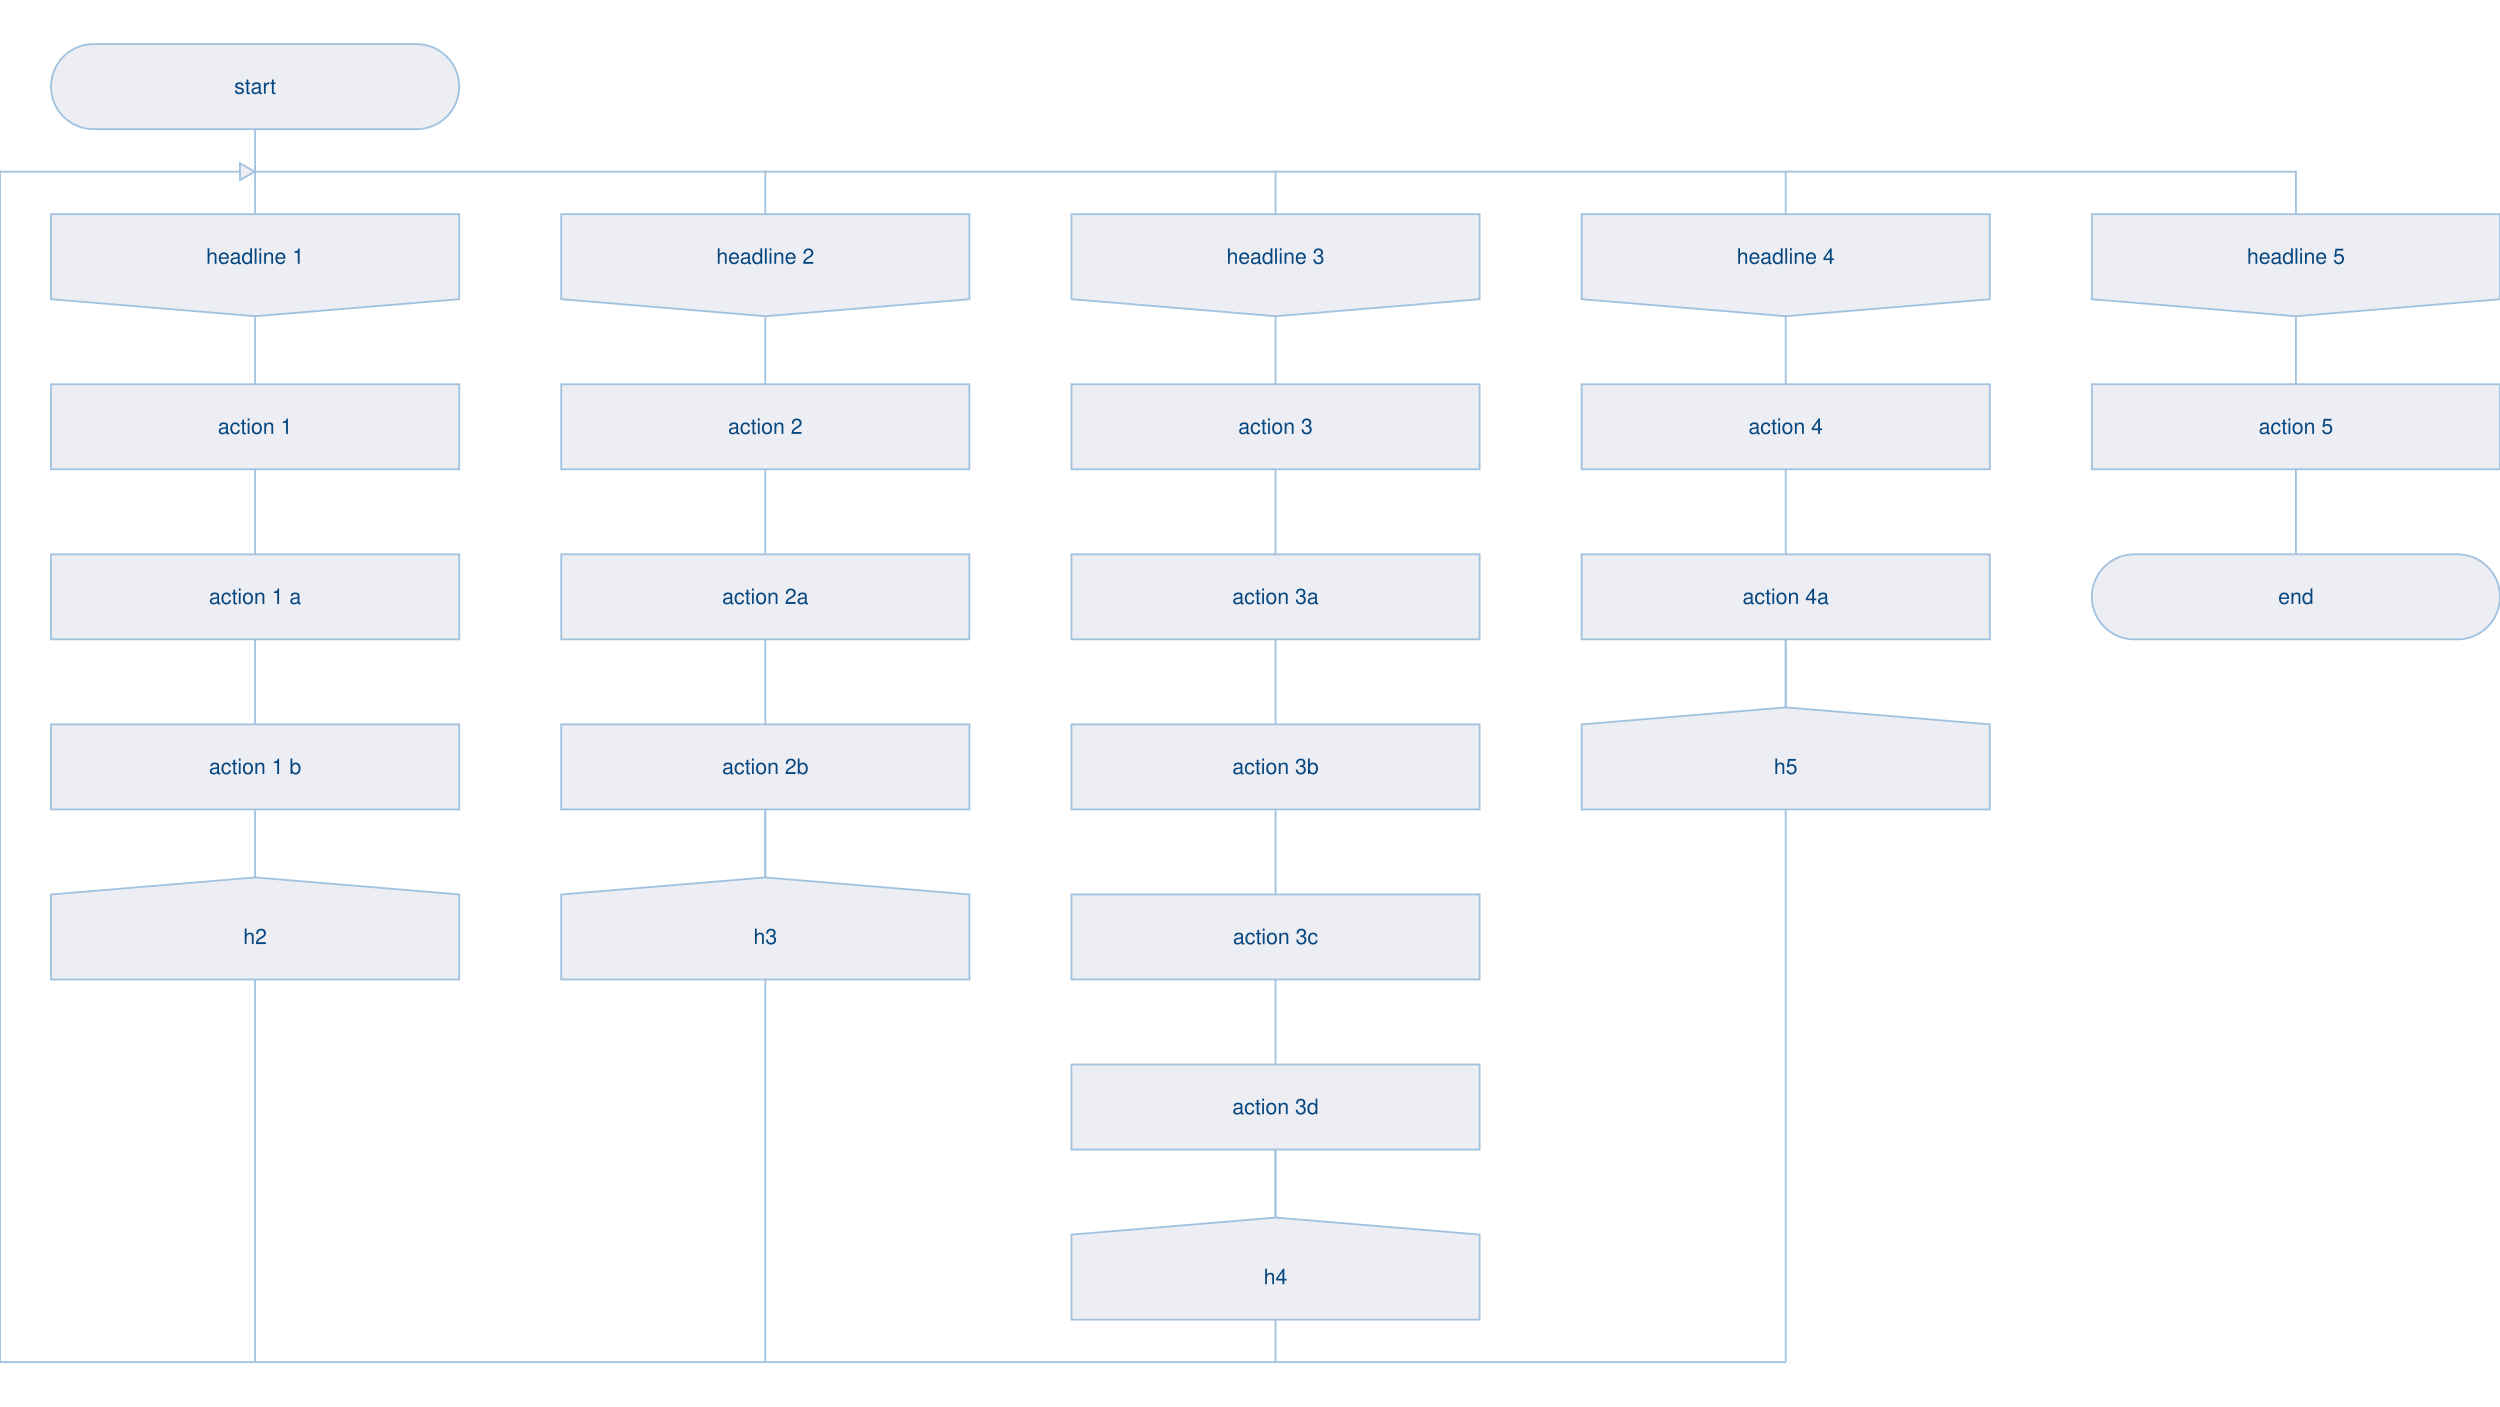
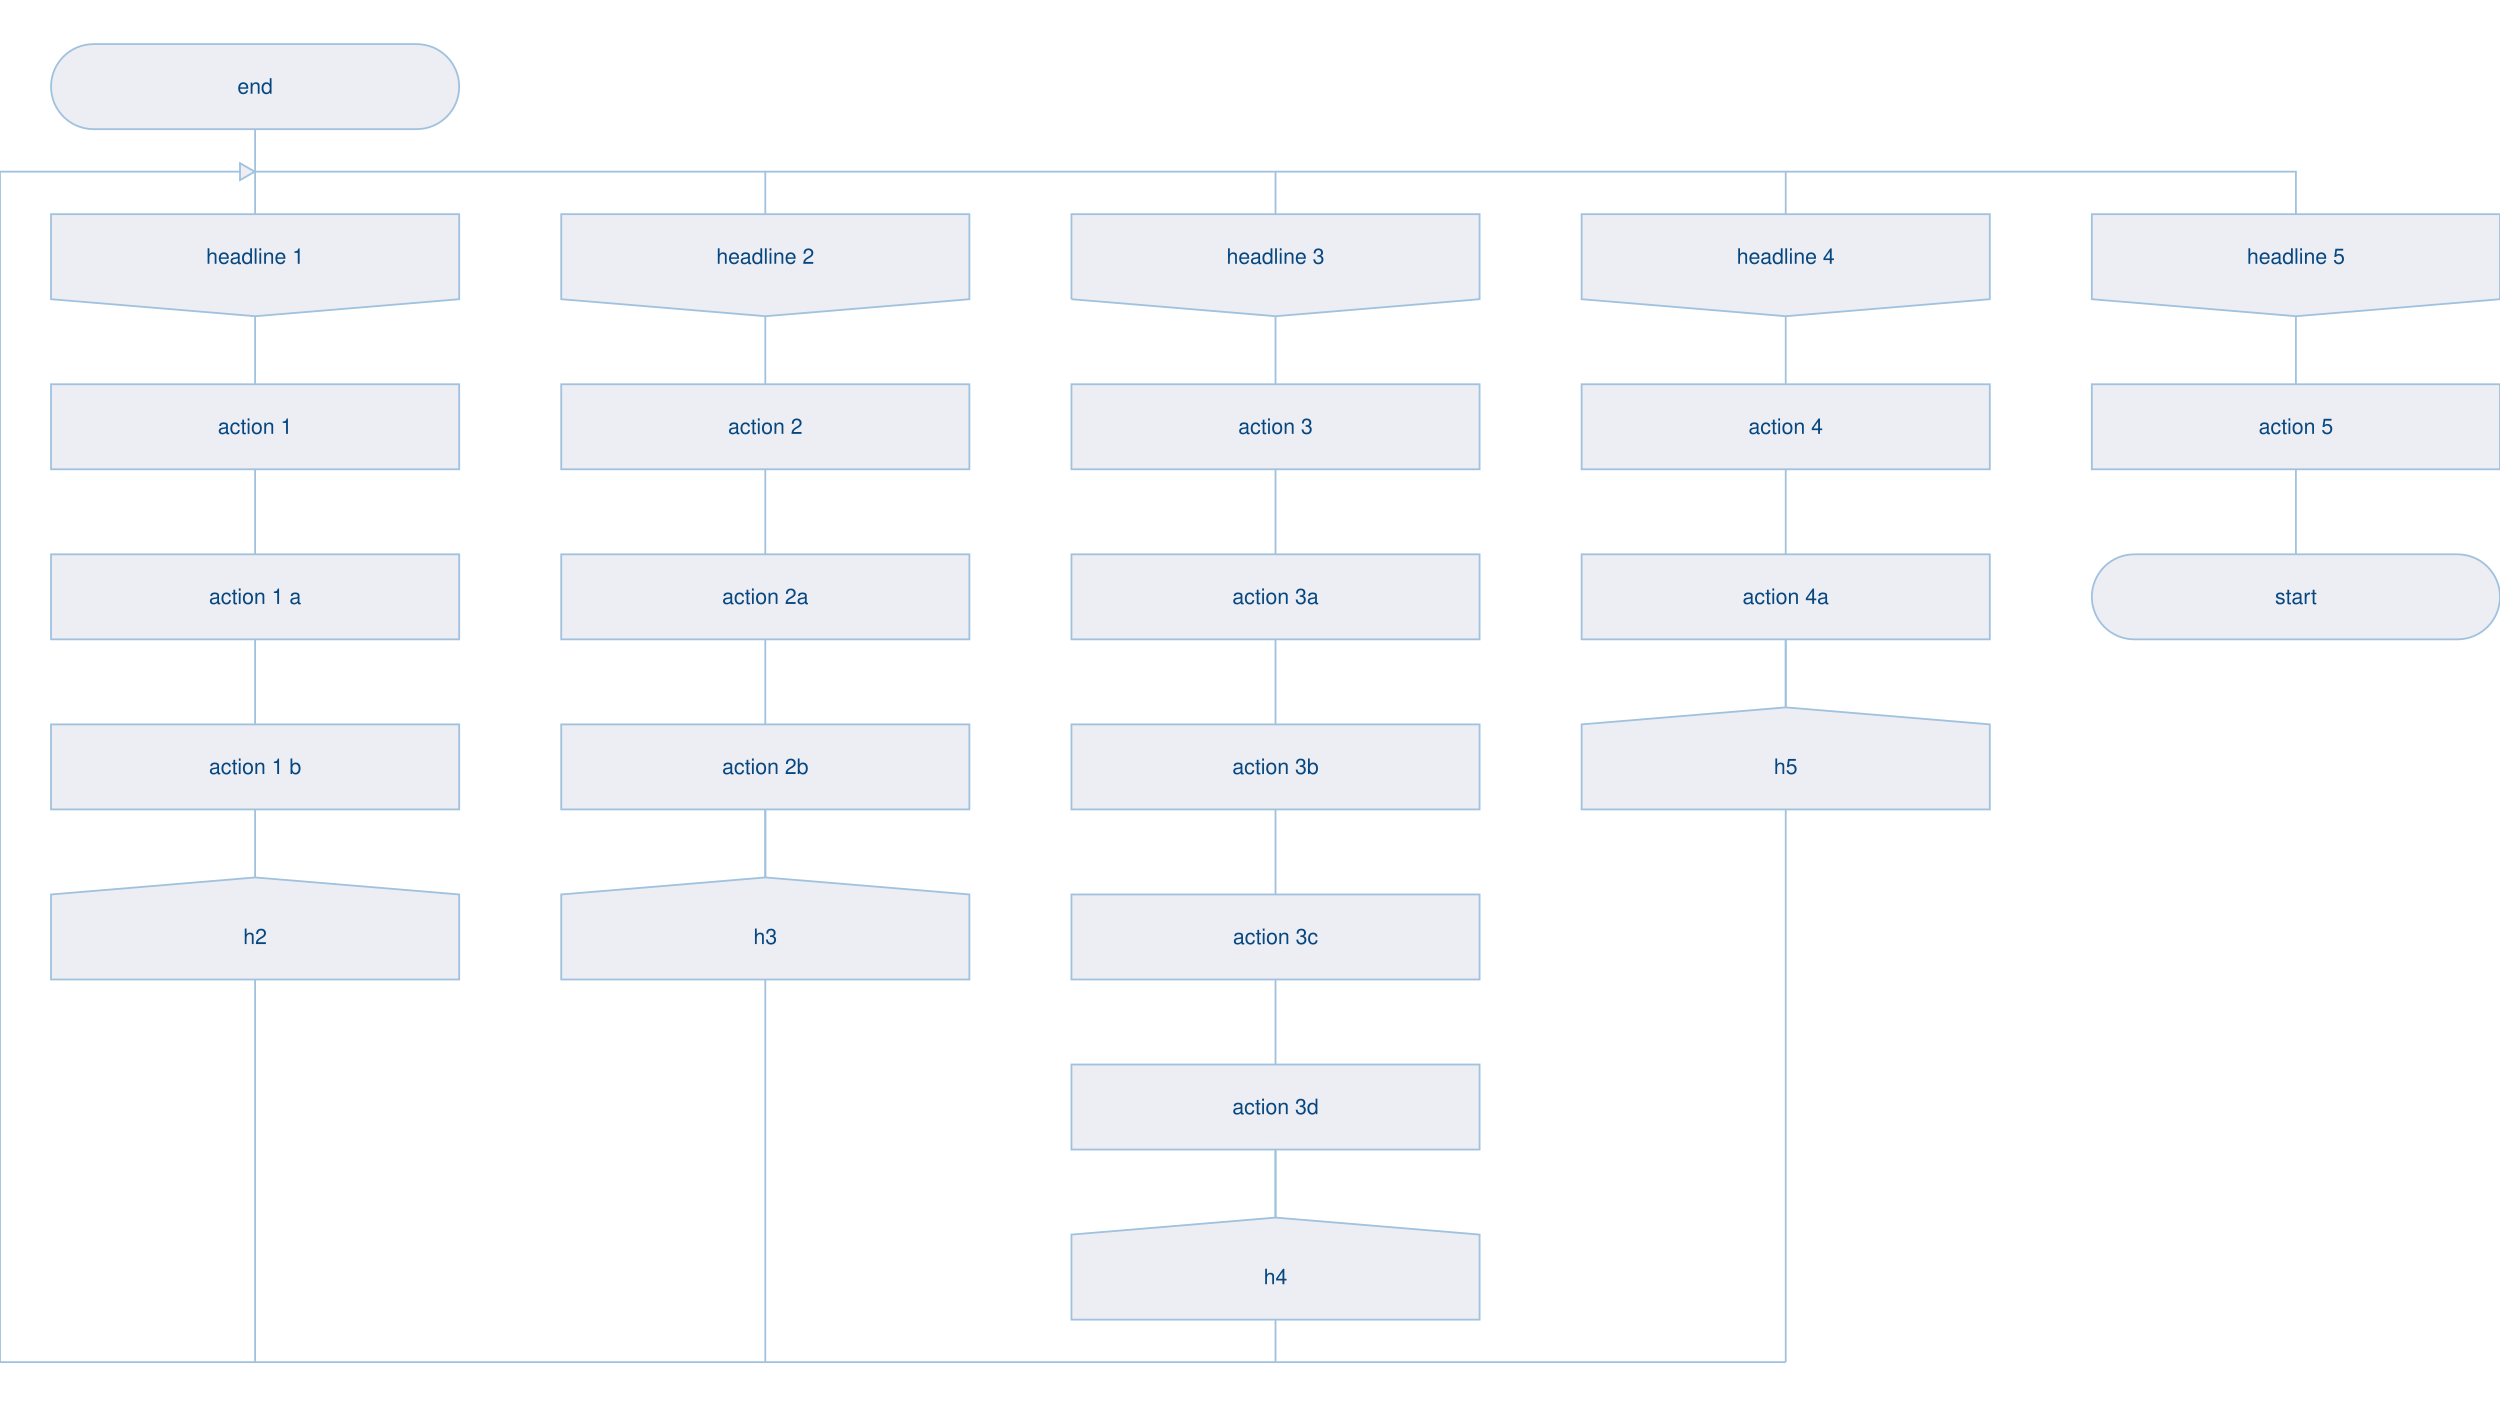
<svg xmlns="http://www.w3.org/2000/svg" font-size="1" viewBox="0.0 0.0 1920.0 1080.0" stroke="rgb(0,0,0)" width="1920" stroke-opacity="1" height="1080" version="1.1">
  <defs />
  <g stroke-linejoin="miter" fill-opacity="0.0" fill="rgb(0,0,0)" stroke="rgb(160,194,222)" stroke-linecap="butt" stroke-miterlimit="10.0" stroke-opacity="1.0" stroke-width="1.394">
    <path d="M 195.918,719.592 v 326.531 h 391.837 " />
  </g>
  <g stroke-linejoin="miter" fill-opacity="0.0" fill="rgb(0,0,0)" stroke="rgb(160,194,222)" stroke-linecap="butt" stroke-miterlimit="10.0" stroke-opacity="1.0" stroke-width="1.394">
    <path d="M 587.755,588.98 v 457.143 h 391.837 " />
  </g>
  <g stroke-linejoin="miter" fill-opacity="0.0" fill="rgb(0,0,0)" stroke="rgb(160,194,222)" stroke-linecap="butt" stroke-miterlimit="10.0" stroke-opacity="1.0" stroke-width="1.394">
    <path d="M 979.592,850.204 v 195.918 h 391.837 " />
  </g>
  <g stroke-linejoin="miter" fill-opacity="0.0" fill="rgb(0,0,0)" stroke="rgb(160,194,222)" stroke-linecap="butt" stroke-miterlimit="10.0" stroke-opacity="1.0" stroke-width="1.394">
    <path d="M 1371.429,458.367 v 587.755 " />
  </g>
  <g stroke-linejoin="miter" fill-opacity="1.0" fill="rgb(237,237,244)" stroke="rgb(160,194,222)" stroke-linecap="butt" stroke-miterlimit="10.0" stroke-opacity="1.0" stroke-width="1.394">
    <path d="M 184.311,138.367 l 11.311,-6.531 l -11.311,-6.531 Z" />
  </g>
  <g stroke-linejoin="miter" fill-opacity="0.0" fill="rgb(0,0,0)" stroke="rgb(160,194,222)" stroke-linecap="butt" stroke-miterlimit="10.0" stroke-opacity="1.0" stroke-width="1.394">
    <path d="M 195.918,1046.122 h -195.918 v -914.286 h 184.607 " />
  </g>
  <g stroke-linejoin="miter" fill-opacity="0.0" fill="rgb(0,0,0)" stroke="rgb(160,194,222)" stroke-linecap="butt" stroke-miterlimit="10.0" stroke-opacity="1.0" stroke-width="1.394">
    <path d="M 195.918,131.837 h 391.837 v 32.653 " />
  </g>
  <g stroke-linejoin="miter" fill-opacity="0.0" fill="rgb(0,0,0)" stroke="rgb(160,194,222)" stroke-linecap="butt" stroke-miterlimit="10.0" stroke-opacity="1.0" stroke-width="1.394">
    <path d="M 587.755,131.837 h 391.837 v 32.653 " />
  </g>
  <g stroke-linejoin="miter" fill-opacity="0.0" fill="rgb(0,0,0)" stroke="rgb(160,194,222)" stroke-linecap="butt" stroke-miterlimit="10.0" stroke-opacity="1.0" stroke-width="1.394">
    <path d="M 979.592,131.837 h 391.837 v 32.653 " />
  </g>
  <g stroke-linejoin="miter" fill-opacity="0.0" fill="rgb(0,0,0)" stroke="rgb(160,194,222)" stroke-linecap="butt" stroke-miterlimit="10.0" stroke-opacity="1.0" stroke-width="1.394">
    <path d="M 1371.429,131.837 h 391.837 v 32.653 " />
  </g>
  <g stroke-linejoin="miter" fill-opacity="0.0" fill="rgb(0,0,0)" stroke="rgb(160,194,222)" stroke-linecap="butt" stroke-miterlimit="10.0" stroke-opacity="1.0" stroke-width="1.394">
    <path d="M 1763.265,327.755 v -130.612 " />
  </g>
  <g stroke-linejoin="miter" fill-opacity="0.0" fill="rgb(0,0,0)" stroke="rgb(160,194,222)" stroke-linecap="butt" stroke-miterlimit="10.0" stroke-opacity="1.0" stroke-width="1.394">
    <path d="M 1763.265,458.367 v -130.612 " />
  </g>
  <g stroke-linejoin="miter" fill-opacity="1.0" fill="rgb(237,237,244)" stroke="rgb(160,194,222)" stroke-linecap="butt" stroke-miterlimit="10.0" stroke-opacity="1.0" stroke-width="1.394">
    <path d="M 1920,458.367 h 0 c 0,-18.034 -14.619,-32.653 -32.653 -32.653h -248.163 c -18.034,-0 -32.653,14.619 -32.653 32.653h 0 c -0,18.034 14.619,32.653 32.653 32.653h 248.163 c 18.034,0 32.653,-14.619 32.653 -32.653Z" />
  </g>
  <g stroke-linejoin="miter" fill-opacity="1.0" font-size="16.327px" fill="rgb(6,71,128)" stroke="rgb(0,0,0)" font-weight="300" font-family="helvetica" stroke-linecap="butt" stroke-miterlimit="10.0" stroke-opacity="1.0" stroke-width="5.576">
-     <text transform="matrix(1,0,0,1,1763.265,458.3673)" stroke="none" dominant-baseline="middle" text-anchor="middle">end</text>
+     <text transform="matrix(1,0,0,1,1763.265,458.3673)" stroke="none" dominant-baseline="middle" text-anchor="middle">start</text>
  </g>
  <g stroke-linejoin="miter" fill-opacity="1.0" fill="rgb(237,237,244)" stroke="rgb(160,194,222)" stroke-linecap="butt" stroke-miterlimit="10.0" stroke-opacity="1.0" stroke-width="1.394">
    <path d="M 1920,360.408 l -0,-65.306 h -313.469 l -0,65.306 Z" />
  </g>
  <g stroke-linejoin="miter" fill-opacity="1.0" font-size="16.327px" fill="rgb(6,71,128)" stroke="rgb(0,0,0)" font-weight="300" font-family="helvetica" stroke-linecap="butt" stroke-miterlimit="10.0" stroke-opacity="1.0" stroke-width="5.576">
    <text transform="matrix(1,0,0,1,1763.265,327.7551)" stroke="none" dominant-baseline="middle" text-anchor="middle">action 5</text>
  </g>
  <g stroke-linejoin="miter" fill-opacity="1.0" fill="rgb(237,237,244)" stroke="rgb(160,194,222)" stroke-linecap="butt" stroke-miterlimit="10.0" stroke-opacity="1.0" stroke-width="1.394">
    <path d="M 1606.531,229.796 v -65.306 h 313.469 v 65.306 l -156.735,13.061 l -156.735,-13.061 Z" />
  </g>
  <g stroke-linejoin="miter" fill-opacity="1.0" font-size="16.327px" fill="rgb(6,71,128)" stroke="rgb(0,0,0)" font-weight="300" font-family="helvetica" stroke-linecap="butt" stroke-miterlimit="10.0" stroke-opacity="1.0" stroke-width="5.576">
    <text transform="matrix(1,0,0,1,1763.265,197.1429)" stroke="none" dominant-baseline="middle" text-anchor="middle">headline 5</text>
  </g>
  <g stroke-linejoin="miter" fill-opacity="0.0" fill="rgb(0,0,0)" stroke="rgb(160,194,222)" stroke-linecap="butt" stroke-miterlimit="10.0" stroke-opacity="1.0" stroke-width="1.394">
    <path d="M 1371.429,327.755 v -130.612 " />
  </g>
  <g stroke-linejoin="miter" fill-opacity="0.0" fill="rgb(0,0,0)" stroke="rgb(160,194,222)" stroke-linecap="butt" stroke-miterlimit="10.0" stroke-opacity="1.0" stroke-width="1.394">
    <path d="M 1371.429,458.367 v -130.612 " />
  </g>
  <g stroke-linejoin="miter" fill-opacity="0.0" fill="rgb(0,0,0)" stroke="rgb(160,194,222)" stroke-linecap="butt" stroke-miterlimit="10.0" stroke-opacity="1.0" stroke-width="1.394">
    <path d="M 1371.429,588.98 v -130.612 " />
  </g>
  <g stroke-linejoin="miter" fill-opacity="1.0" fill="rgb(237,237,244)" stroke="rgb(160,194,222)" stroke-linecap="butt" stroke-miterlimit="10.0" stroke-opacity="1.0" stroke-width="1.394">
    <path d="M 1214.694,621.633 v -65.306 l 156.735,-13.061 l 156.735,13.061 v 65.306 h -313.469 Z" />
  </g>
  <g stroke-linejoin="miter" fill-opacity="1.0" font-size="16.327px" fill="rgb(6,71,128)" stroke="rgb(0,0,0)" font-weight="300" font-family="helvetica" stroke-linecap="butt" stroke-miterlimit="10.0" stroke-opacity="1.0" stroke-width="5.576">
    <text transform="matrix(1,0,0,1,1371.429,588.9796)" stroke="none" dominant-baseline="middle" text-anchor="middle">h5</text>
  </g>
  <g stroke-linejoin="miter" fill-opacity="1.0" fill="rgb(237,237,244)" stroke="rgb(160,194,222)" stroke-linecap="butt" stroke-miterlimit="10.0" stroke-opacity="1.0" stroke-width="1.394">
    <path d="M 1528.163,491.02 l -0,-65.306 h -313.469 l -0,65.306 Z" />
  </g>
  <g stroke-linejoin="miter" fill-opacity="1.0" font-size="16.327px" fill="rgb(6,71,128)" stroke="rgb(0,0,0)" font-weight="300" font-family="helvetica" stroke-linecap="butt" stroke-miterlimit="10.0" stroke-opacity="1.0" stroke-width="5.576">
    <text transform="matrix(1,0,0,1,1371.429,458.3673)" stroke="none" dominant-baseline="middle" text-anchor="middle">action 4a</text>
  </g>
  <g stroke-linejoin="miter" fill-opacity="1.0" fill="rgb(237,237,244)" stroke="rgb(160,194,222)" stroke-linecap="butt" stroke-miterlimit="10.0" stroke-opacity="1.0" stroke-width="1.394">
    <path d="M 1528.163,360.408 l -0,-65.306 h -313.469 l -0,65.306 Z" />
  </g>
  <g stroke-linejoin="miter" fill-opacity="1.0" font-size="16.327px" fill="rgb(6,71,128)" stroke="rgb(0,0,0)" font-weight="300" font-family="helvetica" stroke-linecap="butt" stroke-miterlimit="10.0" stroke-opacity="1.0" stroke-width="5.576">
    <text transform="matrix(1,0,0,1,1371.429,327.7551)" stroke="none" dominant-baseline="middle" text-anchor="middle">action 4</text>
  </g>
  <g stroke-linejoin="miter" fill-opacity="1.0" fill="rgb(237,237,244)" stroke="rgb(160,194,222)" stroke-linecap="butt" stroke-miterlimit="10.0" stroke-opacity="1.0" stroke-width="1.394">
    <path d="M 1214.694,229.796 v -65.306 h 313.469 v 65.306 l -156.735,13.061 l -156.735,-13.061 Z" />
  </g>
  <g stroke-linejoin="miter" fill-opacity="1.0" font-size="16.327px" fill="rgb(6,71,128)" stroke="rgb(0,0,0)" font-weight="300" font-family="helvetica" stroke-linecap="butt" stroke-miterlimit="10.0" stroke-opacity="1.0" stroke-width="5.576">
    <text transform="matrix(1,0,0,1,1371.429,197.1429)" stroke="none" dominant-baseline="middle" text-anchor="middle">headline 4</text>
  </g>
  <g stroke-linejoin="miter" fill-opacity="0.0" fill="rgb(0,0,0)" stroke="rgb(160,194,222)" stroke-linecap="butt" stroke-miterlimit="10.0" stroke-opacity="1.0" stroke-width="1.394">
    <path d="M 979.592,327.755 v -130.612 " />
  </g>
  <g stroke-linejoin="miter" fill-opacity="0.0" fill="rgb(0,0,0)" stroke="rgb(160,194,222)" stroke-linecap="butt" stroke-miterlimit="10.0" stroke-opacity="1.0" stroke-width="1.394">
    <path d="M 979.592,458.367 v -130.612 " />
  </g>
  <g stroke-linejoin="miter" fill-opacity="0.0" fill="rgb(0,0,0)" stroke="rgb(160,194,222)" stroke-linecap="butt" stroke-miterlimit="10.0" stroke-opacity="1.0" stroke-width="1.394">
    <path d="M 979.592,588.98 v -130.612 " />
  </g>
  <g stroke-linejoin="miter" fill-opacity="0.0" fill="rgb(0,0,0)" stroke="rgb(160,194,222)" stroke-linecap="butt" stroke-miterlimit="10.0" stroke-opacity="1.0" stroke-width="1.394">
    <path d="M 979.592,719.592 v -130.612 " />
  </g>
  <g stroke-linejoin="miter" fill-opacity="0.0" fill="rgb(0,0,0)" stroke="rgb(160,194,222)" stroke-linecap="butt" stroke-miterlimit="10.0" stroke-opacity="1.0" stroke-width="1.394">
    <path d="M 979.592,850.204 v -130.612 " />
  </g>
  <g stroke-linejoin="miter" fill-opacity="0.0" fill="rgb(0,0,0)" stroke="rgb(160,194,222)" stroke-linecap="butt" stroke-miterlimit="10.0" stroke-opacity="1.0" stroke-width="1.394">
    <path d="M 979.592,980.816 v -130.612 " />
  </g>
  <g stroke-linejoin="miter" fill-opacity="1.0" fill="rgb(237,237,244)" stroke="rgb(160,194,222)" stroke-linecap="butt" stroke-miterlimit="10.0" stroke-opacity="1.0" stroke-width="1.394">
    <path d="M 822.857,1013.469 v -65.306 l 156.735,-13.061 l 156.735,13.061 v 65.306 h -313.469 Z" />
  </g>
  <g stroke-linejoin="miter" fill-opacity="1.0" font-size="16.327px" fill="rgb(6,71,128)" stroke="rgb(0,0,0)" font-weight="300" font-family="helvetica" stroke-linecap="butt" stroke-miterlimit="10.0" stroke-opacity="1.0" stroke-width="5.576">
    <text transform="matrix(1,0,0,1,979.5918,980.8163)" stroke="none" dominant-baseline="middle" text-anchor="middle">h4</text>
  </g>
  <g stroke-linejoin="miter" fill-opacity="1.0" fill="rgb(237,237,244)" stroke="rgb(160,194,222)" stroke-linecap="butt" stroke-miterlimit="10.0" stroke-opacity="1.0" stroke-width="1.394">
    <path d="M 1136.326,882.857 l -0,-65.306 h -313.469 l -0,65.306 Z" />
  </g>
  <g stroke-linejoin="miter" fill-opacity="1.0" font-size="16.327px" fill="rgb(6,71,128)" stroke="rgb(0,0,0)" font-weight="300" font-family="helvetica" stroke-linecap="butt" stroke-miterlimit="10.0" stroke-opacity="1.0" stroke-width="5.576">
    <text transform="matrix(1,0,0,1,979.5918,850.2041)" stroke="none" dominant-baseline="middle" text-anchor="middle">action 3d</text>
  </g>
  <g stroke-linejoin="miter" fill-opacity="1.0" fill="rgb(237,237,244)" stroke="rgb(160,194,222)" stroke-linecap="butt" stroke-miterlimit="10.0" stroke-opacity="1.0" stroke-width="1.394">
    <path d="M 1136.326,752.245 l -0,-65.306 h -313.469 l -0,65.306 Z" />
  </g>
  <g stroke-linejoin="miter" fill-opacity="1.0" font-size="16.327px" fill="rgb(6,71,128)" stroke="rgb(0,0,0)" font-weight="300" font-family="helvetica" stroke-linecap="butt" stroke-miterlimit="10.0" stroke-opacity="1.0" stroke-width="5.576">
    <text transform="matrix(1,0,0,1,979.5918,719.5918)" stroke="none" dominant-baseline="middle" text-anchor="middle">action 3c</text>
  </g>
  <g stroke-linejoin="miter" fill-opacity="1.0" fill="rgb(237,237,244)" stroke="rgb(160,194,222)" stroke-linecap="butt" stroke-miterlimit="10.0" stroke-opacity="1.0" stroke-width="1.394">
    <path d="M 1136.326,621.633 l -0,-65.306 h -313.469 l -0,65.306 Z" />
  </g>
  <g stroke-linejoin="miter" fill-opacity="1.0" font-size="16.327px" fill="rgb(6,71,128)" stroke="rgb(0,0,0)" font-weight="300" font-family="helvetica" stroke-linecap="butt" stroke-miterlimit="10.0" stroke-opacity="1.0" stroke-width="5.576">
    <text transform="matrix(1,0,0,1,979.5918,588.9796)" stroke="none" dominant-baseline="middle" text-anchor="middle">action 3b</text>
  </g>
  <g stroke-linejoin="miter" fill-opacity="1.0" fill="rgb(237,237,244)" stroke="rgb(160,194,222)" stroke-linecap="butt" stroke-miterlimit="10.0" stroke-opacity="1.0" stroke-width="1.394">
    <path d="M 1136.326,491.02 l -0,-65.306 h -313.469 l -0,65.306 Z" />
  </g>
  <g stroke-linejoin="miter" fill-opacity="1.0" font-size="16.327px" fill="rgb(6,71,128)" stroke="rgb(0,0,0)" font-weight="300" font-family="helvetica" stroke-linecap="butt" stroke-miterlimit="10.0" stroke-opacity="1.0" stroke-width="5.576">
    <text transform="matrix(1,0,0,1,979.5918,458.3673)" stroke="none" dominant-baseline="middle" text-anchor="middle">action 3a</text>
  </g>
  <g stroke-linejoin="miter" fill-opacity="1.0" fill="rgb(237,237,244)" stroke="rgb(160,194,222)" stroke-linecap="butt" stroke-miterlimit="10.0" stroke-opacity="1.0" stroke-width="1.394">
    <path d="M 1136.326,360.408 l -0,-65.306 h -313.469 l -0,65.306 Z" />
  </g>
  <g stroke-linejoin="miter" fill-opacity="1.0" font-size="16.327px" fill="rgb(6,71,128)" stroke="rgb(0,0,0)" font-weight="300" font-family="helvetica" stroke-linecap="butt" stroke-miterlimit="10.0" stroke-opacity="1.0" stroke-width="5.576">
    <text transform="matrix(1,0,0,1,979.5918,327.7551)" stroke="none" dominant-baseline="middle" text-anchor="middle">action 3</text>
  </g>
  <g stroke-linejoin="miter" fill-opacity="1.0" fill="rgb(237,237,244)" stroke="rgb(160,194,222)" stroke-linecap="butt" stroke-miterlimit="10.0" stroke-opacity="1.0" stroke-width="1.394">
    <path d="M 822.857,229.796 v -65.306 h 313.469 v 65.306 l -156.735,13.061 l -156.735,-13.061 Z" />
  </g>
  <g stroke-linejoin="miter" fill-opacity="1.0" font-size="16.327px" fill="rgb(6,71,128)" stroke="rgb(0,0,0)" font-weight="300" font-family="helvetica" stroke-linecap="butt" stroke-miterlimit="10.0" stroke-opacity="1.0" stroke-width="5.576">
    <text transform="matrix(1,0,0,1,979.5918,197.1429)" stroke="none" dominant-baseline="middle" text-anchor="middle">headline 3</text>
  </g>
  <g stroke-linejoin="miter" fill-opacity="0.0" fill="rgb(0,0,0)" stroke="rgb(160,194,222)" stroke-linecap="butt" stroke-miterlimit="10.0" stroke-opacity="1.0" stroke-width="1.394">
    <path d="M 587.755,327.755 v -130.612 " />
  </g>
  <g stroke-linejoin="miter" fill-opacity="0.0" fill="rgb(0,0,0)" stroke="rgb(160,194,222)" stroke-linecap="butt" stroke-miterlimit="10.0" stroke-opacity="1.0" stroke-width="1.394">
    <path d="M 587.755,458.367 v -130.612 " />
  </g>
  <g stroke-linejoin="miter" fill-opacity="0.0" fill="rgb(0,0,0)" stroke="rgb(160,194,222)" stroke-linecap="butt" stroke-miterlimit="10.0" stroke-opacity="1.0" stroke-width="1.394">
    <path d="M 587.755,588.98 v -130.612 " />
  </g>
  <g stroke-linejoin="miter" fill-opacity="0.0" fill="rgb(0,0,0)" stroke="rgb(160,194,222)" stroke-linecap="butt" stroke-miterlimit="10.0" stroke-opacity="1.0" stroke-width="1.394">
    <path d="M 587.755,719.592 v -130.612 " />
  </g>
  <g stroke-linejoin="miter" fill-opacity="1.0" fill="rgb(237,237,244)" stroke="rgb(160,194,222)" stroke-linecap="butt" stroke-miterlimit="10.0" stroke-opacity="1.0" stroke-width="1.394">
    <path d="M 431.02,752.245 v -65.306 l 156.735,-13.061 l 156.735,13.061 v 65.306 h -313.469 Z" />
  </g>
  <g stroke-linejoin="miter" fill-opacity="1.0" font-size="16.327px" fill="rgb(6,71,128)" stroke="rgb(0,0,0)" font-weight="300" font-family="helvetica" stroke-linecap="butt" stroke-miterlimit="10.0" stroke-opacity="1.0" stroke-width="5.576">
    <text transform="matrix(1,0,0,1,587.7551,719.5918)" stroke="none" dominant-baseline="middle" text-anchor="middle">h3</text>
  </g>
  <g stroke-linejoin="miter" fill-opacity="1.0" fill="rgb(237,237,244)" stroke="rgb(160,194,222)" stroke-linecap="butt" stroke-miterlimit="10.0" stroke-opacity="1.0" stroke-width="1.394">
    <path d="M 744.49,621.633 l -0,-65.306 h -313.469 l -0,65.306 Z" />
  </g>
  <g stroke-linejoin="miter" fill-opacity="1.0" font-size="16.327px" fill="rgb(6,71,128)" stroke="rgb(0,0,0)" font-weight="300" font-family="helvetica" stroke-linecap="butt" stroke-miterlimit="10.0" stroke-opacity="1.0" stroke-width="5.576">
    <text transform="matrix(1,0,0,1,587.7551,588.9796)" stroke="none" dominant-baseline="middle" text-anchor="middle">action 2b</text>
  </g>
  <g stroke-linejoin="miter" fill-opacity="1.0" fill="rgb(237,237,244)" stroke="rgb(160,194,222)" stroke-linecap="butt" stroke-miterlimit="10.0" stroke-opacity="1.0" stroke-width="1.394">
    <path d="M 744.49,491.02 l -0,-65.306 h -313.469 l -0,65.306 Z" />
  </g>
  <g stroke-linejoin="miter" fill-opacity="1.0" font-size="16.327px" fill="rgb(6,71,128)" stroke="rgb(0,0,0)" font-weight="300" font-family="helvetica" stroke-linecap="butt" stroke-miterlimit="10.0" stroke-opacity="1.0" stroke-width="5.576">
    <text transform="matrix(1,0,0,1,587.7551,458.3673)" stroke="none" dominant-baseline="middle" text-anchor="middle">action 2a</text>
  </g>
  <g stroke-linejoin="miter" fill-opacity="1.0" fill="rgb(237,237,244)" stroke="rgb(160,194,222)" stroke-linecap="butt" stroke-miterlimit="10.0" stroke-opacity="1.0" stroke-width="1.394">
    <path d="M 744.49,360.408 l -0,-65.306 h -313.469 l -0,65.306 Z" />
  </g>
  <g stroke-linejoin="miter" fill-opacity="1.0" font-size="16.327px" fill="rgb(6,71,128)" stroke="rgb(0,0,0)" font-weight="300" font-family="helvetica" stroke-linecap="butt" stroke-miterlimit="10.0" stroke-opacity="1.0" stroke-width="5.576">
    <text transform="matrix(1,0,0,1,587.7551,327.7551)" stroke="none" dominant-baseline="middle" text-anchor="middle">action 2</text>
  </g>
  <g stroke-linejoin="miter" fill-opacity="1.0" fill="rgb(237,237,244)" stroke="rgb(160,194,222)" stroke-linecap="butt" stroke-miterlimit="10.0" stroke-opacity="1.0" stroke-width="1.394">
    <path d="M 431.02,229.796 v -65.306 h 313.469 v 65.306 l -156.735,13.061 l -156.735,-13.061 Z" />
  </g>
  <g stroke-linejoin="miter" fill-opacity="1.0" font-size="16.327px" fill="rgb(6,71,128)" stroke="rgb(0,0,0)" font-weight="300" font-family="helvetica" stroke-linecap="butt" stroke-miterlimit="10.0" stroke-opacity="1.0" stroke-width="5.576">
    <text transform="matrix(1,0,0,1,587.7551,197.1429)" stroke="none" dominant-baseline="middle" text-anchor="middle">headline 2</text>
  </g>
  <g stroke-linejoin="miter" fill-opacity="0.0" fill="rgb(0,0,0)" stroke="rgb(160,194,222)" stroke-linecap="butt" stroke-miterlimit="10.0" stroke-opacity="1.0" stroke-width="1.394">
    <path d="M 195.918,197.143 v -130.612 " />
  </g>
  <g stroke-linejoin="miter" fill-opacity="0.0" fill="rgb(0,0,0)" stroke="rgb(160,194,222)" stroke-linecap="butt" stroke-miterlimit="10.0" stroke-opacity="1.0" stroke-width="1.394">
    <path d="M 195.918,327.755 v -130.612 " />
  </g>
  <g stroke-linejoin="miter" fill-opacity="0.0" fill="rgb(0,0,0)" stroke="rgb(160,194,222)" stroke-linecap="butt" stroke-miterlimit="10.0" stroke-opacity="1.0" stroke-width="1.394">
    <path d="M 195.918,458.367 v -130.612 " />
  </g>
  <g stroke-linejoin="miter" fill-opacity="0.0" fill="rgb(0,0,0)" stroke="rgb(160,194,222)" stroke-linecap="butt" stroke-miterlimit="10.0" stroke-opacity="1.0" stroke-width="1.394">
    <path d="M 195.918,588.98 v -130.612 " />
  </g>
  <g stroke-linejoin="miter" fill-opacity="0.0" fill="rgb(0,0,0)" stroke="rgb(160,194,222)" stroke-linecap="butt" stroke-miterlimit="10.0" stroke-opacity="1.0" stroke-width="1.394">
    <path d="M 195.918,719.592 v -130.612 " />
  </g>
  <g stroke-linejoin="miter" fill-opacity="1.0" fill="rgb(237,237,244)" stroke="rgb(160,194,222)" stroke-linecap="butt" stroke-miterlimit="10.0" stroke-opacity="1.0" stroke-width="1.394">
    <path d="M 39.184,752.245 v -65.306 l 156.735,-13.061 l 156.735,13.061 v 65.306 h -313.469 Z" />
  </g>
  <g stroke-linejoin="miter" fill-opacity="1.0" font-size="16.327px" fill="rgb(6,71,128)" stroke="rgb(0,0,0)" font-weight="300" font-family="helvetica" stroke-linecap="butt" stroke-miterlimit="10.0" stroke-opacity="1.0" stroke-width="5.576">
    <text transform="matrix(1,0,0,1,195.9184,719.5918)" stroke="none" dominant-baseline="middle" text-anchor="middle">h2</text>
  </g>
  <g stroke-linejoin="miter" fill-opacity="1.0" fill="rgb(237,237,244)" stroke="rgb(160,194,222)" stroke-linecap="butt" stroke-miterlimit="10.0" stroke-opacity="1.0" stroke-width="1.394">
    <path d="M 352.653,621.633 l -0,-65.306 h -313.469 l -0,65.306 Z" />
  </g>
  <g stroke-linejoin="miter" fill-opacity="1.0" font-size="16.327px" fill="rgb(6,71,128)" stroke="rgb(0,0,0)" font-weight="300" font-family="helvetica" stroke-linecap="butt" stroke-miterlimit="10.0" stroke-opacity="1.0" stroke-width="5.576">
    <text transform="matrix(1,0,0,1,195.9184,588.9796)" stroke="none" dominant-baseline="middle" text-anchor="middle">action 1 b</text>
  </g>
  <g stroke-linejoin="miter" fill-opacity="1.0" fill="rgb(237,237,244)" stroke="rgb(160,194,222)" stroke-linecap="butt" stroke-miterlimit="10.0" stroke-opacity="1.0" stroke-width="1.394">
    <path d="M 352.653,491.02 l -0,-65.306 h -313.469 l -0,65.306 Z" />
  </g>
  <g stroke-linejoin="miter" fill-opacity="1.0" font-size="16.327px" fill="rgb(6,71,128)" stroke="rgb(0,0,0)" font-weight="300" font-family="helvetica" stroke-linecap="butt" stroke-miterlimit="10.0" stroke-opacity="1.0" stroke-width="5.576">
    <text transform="matrix(1,0,0,1,195.9184,458.3673)" stroke="none" dominant-baseline="middle" text-anchor="middle">action 1 a</text>
  </g>
  <g stroke-linejoin="miter" fill-opacity="1.0" fill="rgb(237,237,244)" stroke="rgb(160,194,222)" stroke-linecap="butt" stroke-miterlimit="10.0" stroke-opacity="1.0" stroke-width="1.394">
    <path d="M 352.653,360.408 l -0,-65.306 h -313.469 l -0,65.306 Z" />
  </g>
  <g stroke-linejoin="miter" fill-opacity="1.0" font-size="16.327px" fill="rgb(6,71,128)" stroke="rgb(0,0,0)" font-weight="300" font-family="helvetica" stroke-linecap="butt" stroke-miterlimit="10.0" stroke-opacity="1.0" stroke-width="5.576">
    <text transform="matrix(1,0,0,1,195.9184,327.7551)" stroke="none" dominant-baseline="middle" text-anchor="middle">action 1</text>
  </g>
  <g stroke-linejoin="miter" fill-opacity="1.0" fill="rgb(237,237,244)" stroke="rgb(160,194,222)" stroke-linecap="butt" stroke-miterlimit="10.0" stroke-opacity="1.0" stroke-width="1.394">
    <path d="M 39.184,229.796 v -65.306 h 313.469 v 65.306 l -156.735,13.061 l -156.735,-13.061 Z" />
  </g>
  <g stroke-linejoin="miter" fill-opacity="1.0" font-size="16.327px" fill="rgb(6,71,128)" stroke="rgb(0,0,0)" font-weight="300" font-family="helvetica" stroke-linecap="butt" stroke-miterlimit="10.0" stroke-opacity="1.0" stroke-width="5.576">
    <text transform="matrix(1,0,0,1,195.9184,197.1429)" stroke="none" dominant-baseline="middle" text-anchor="middle">headline 1</text>
  </g>
  <g stroke-linejoin="miter" fill-opacity="1.0" fill="rgb(237,237,244)" stroke="rgb(160,194,222)" stroke-linecap="butt" stroke-miterlimit="10.0" stroke-opacity="1.0" stroke-width="1.394">
    <path d="M 352.653,66.531 h 0 c 0,-18.034 -14.619,-32.653 -32.653 -32.653h -248.163 c -18.034,-0 -32.653,14.619 -32.653 32.653h 0 c -0,18.034 14.619,32.653 32.653 32.653h 248.163 c 18.034,0 32.653,-14.619 32.653 -32.653Z" />
  </g>
  <g stroke-linejoin="miter" fill-opacity="1.0" font-size="16.327px" fill="rgb(6,71,128)" stroke="rgb(0,0,0)" font-weight="300" font-family="helvetica" stroke-linecap="butt" stroke-miterlimit="10.0" stroke-opacity="1.0" stroke-width="5.576">
-     <text transform="matrix(1,0,0,1,195.9184,66.5306)" stroke="none" dominant-baseline="middle" text-anchor="middle">start</text>
+     <text transform="matrix(1,0,0,1,195.9184,66.5306)" stroke="none" dominant-baseline="middle" text-anchor="middle">end</text>
  </g>
</svg>
